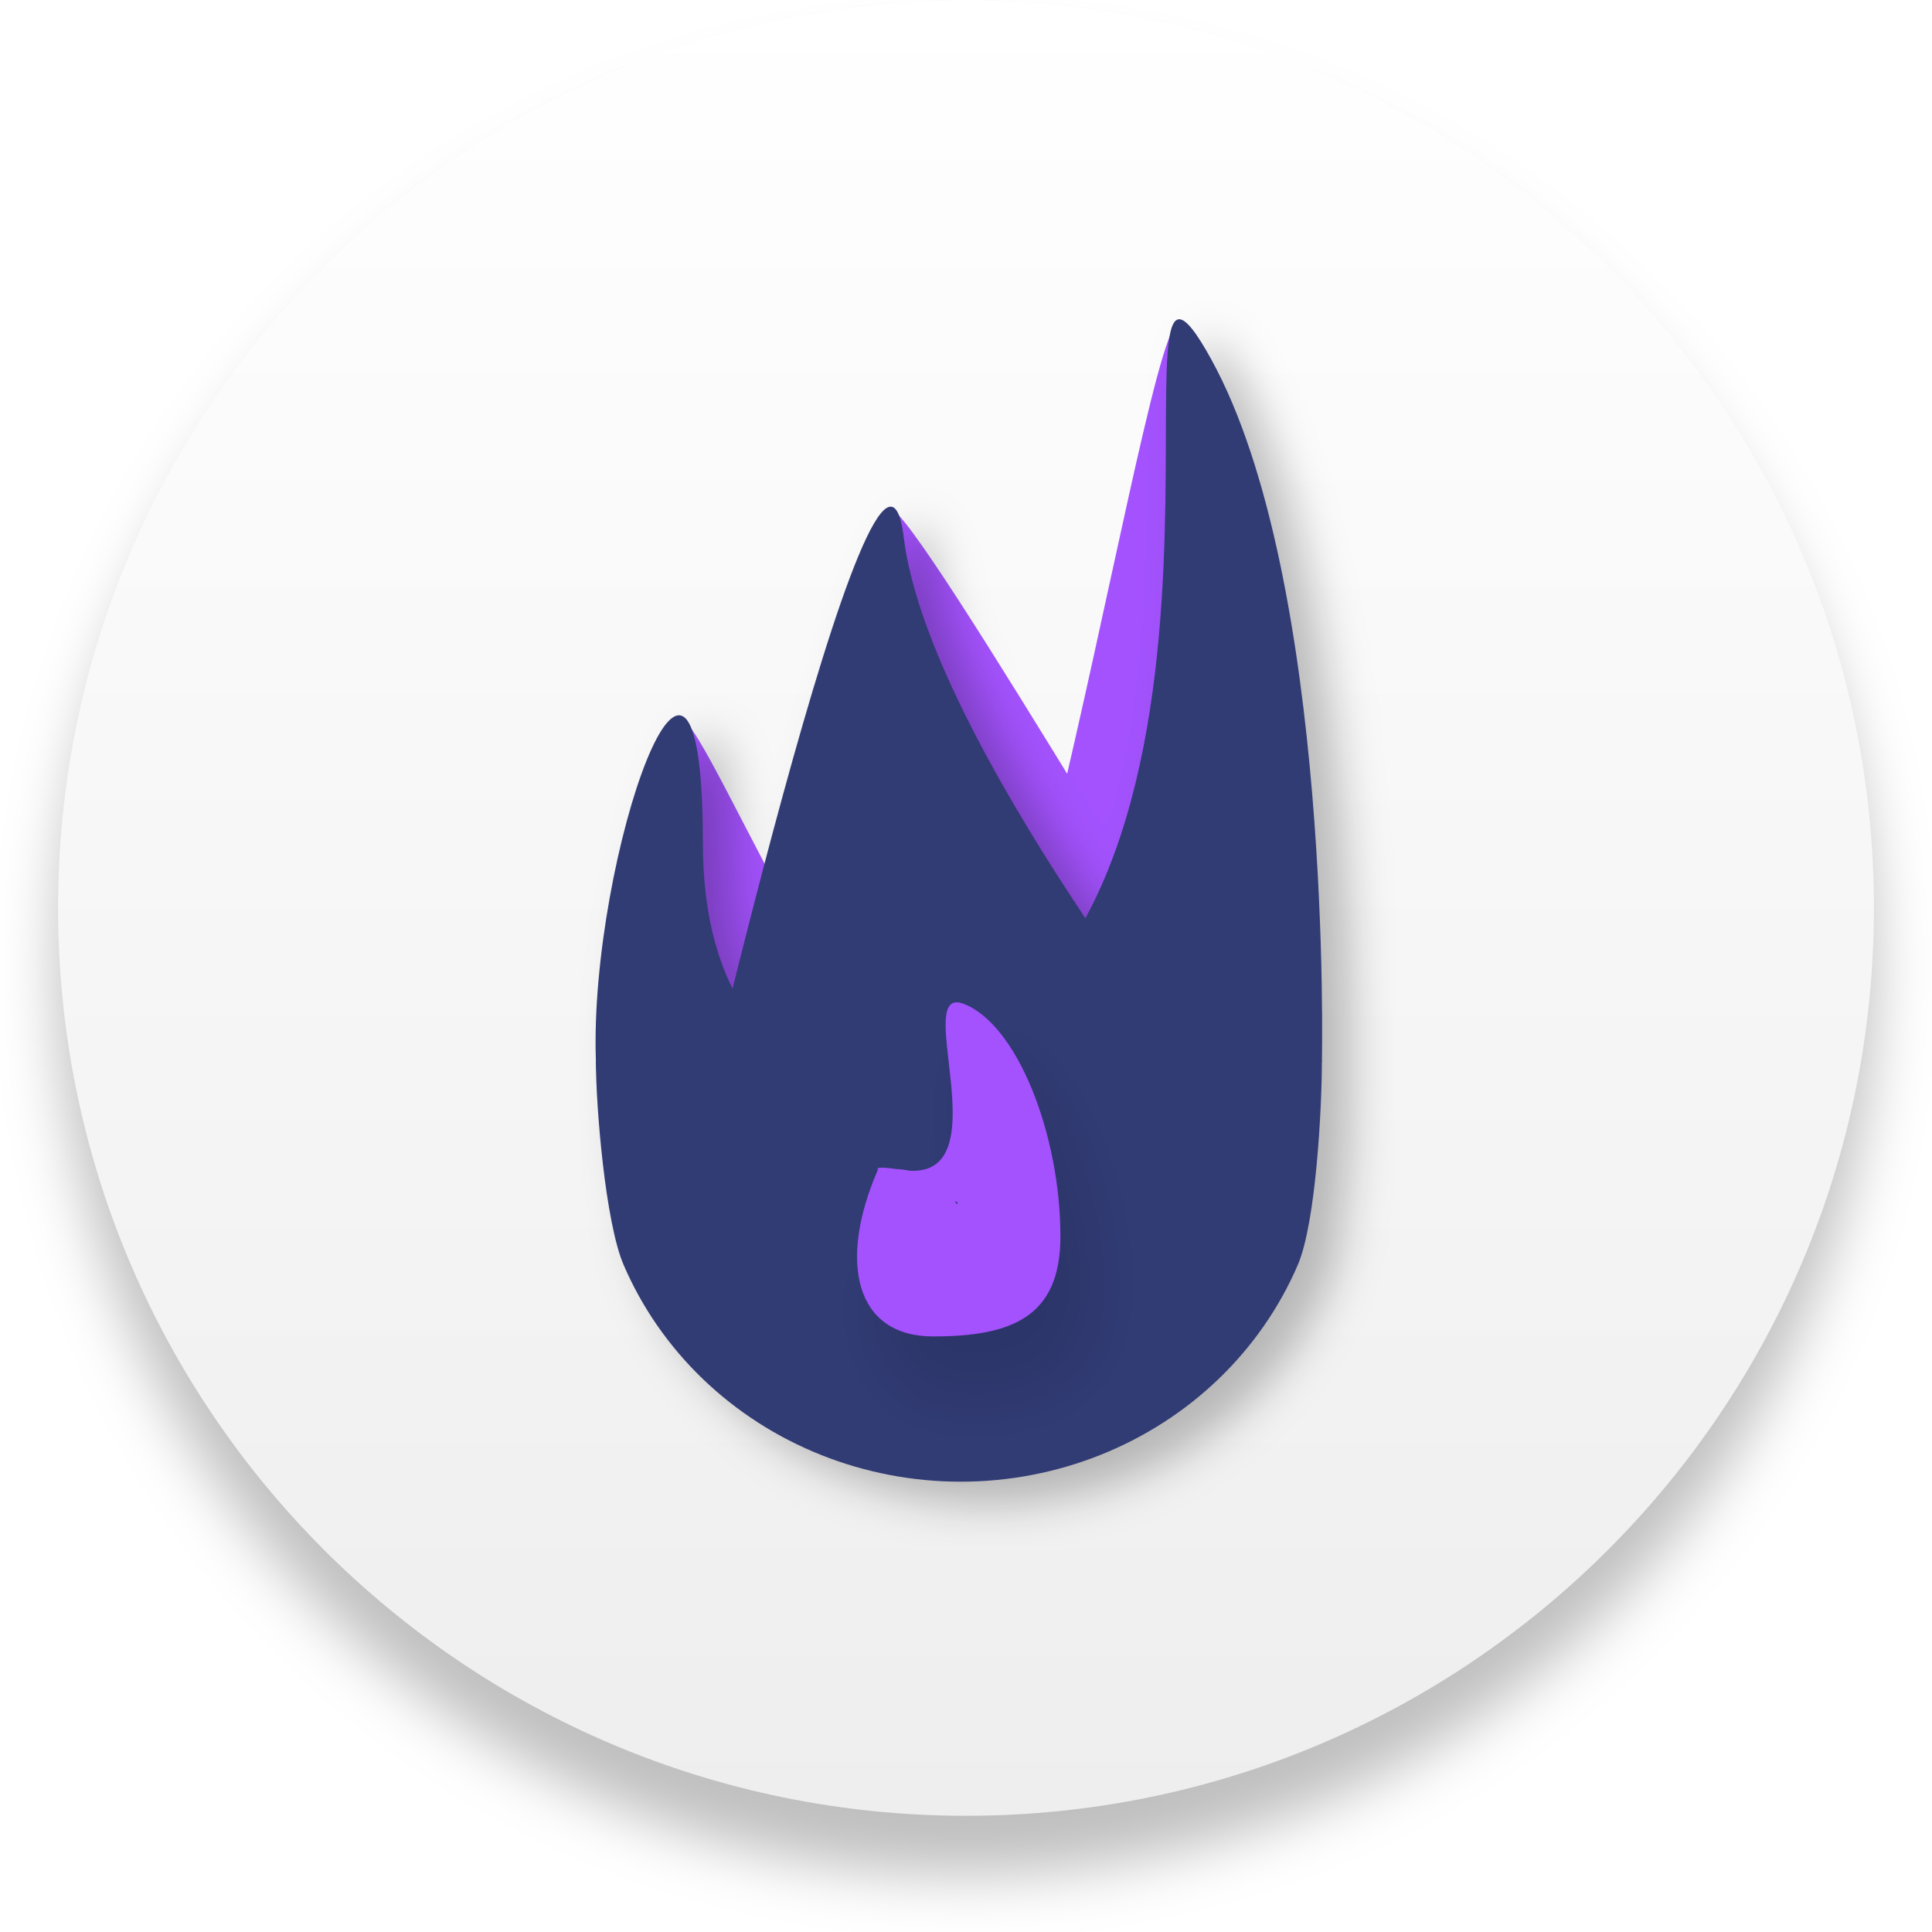
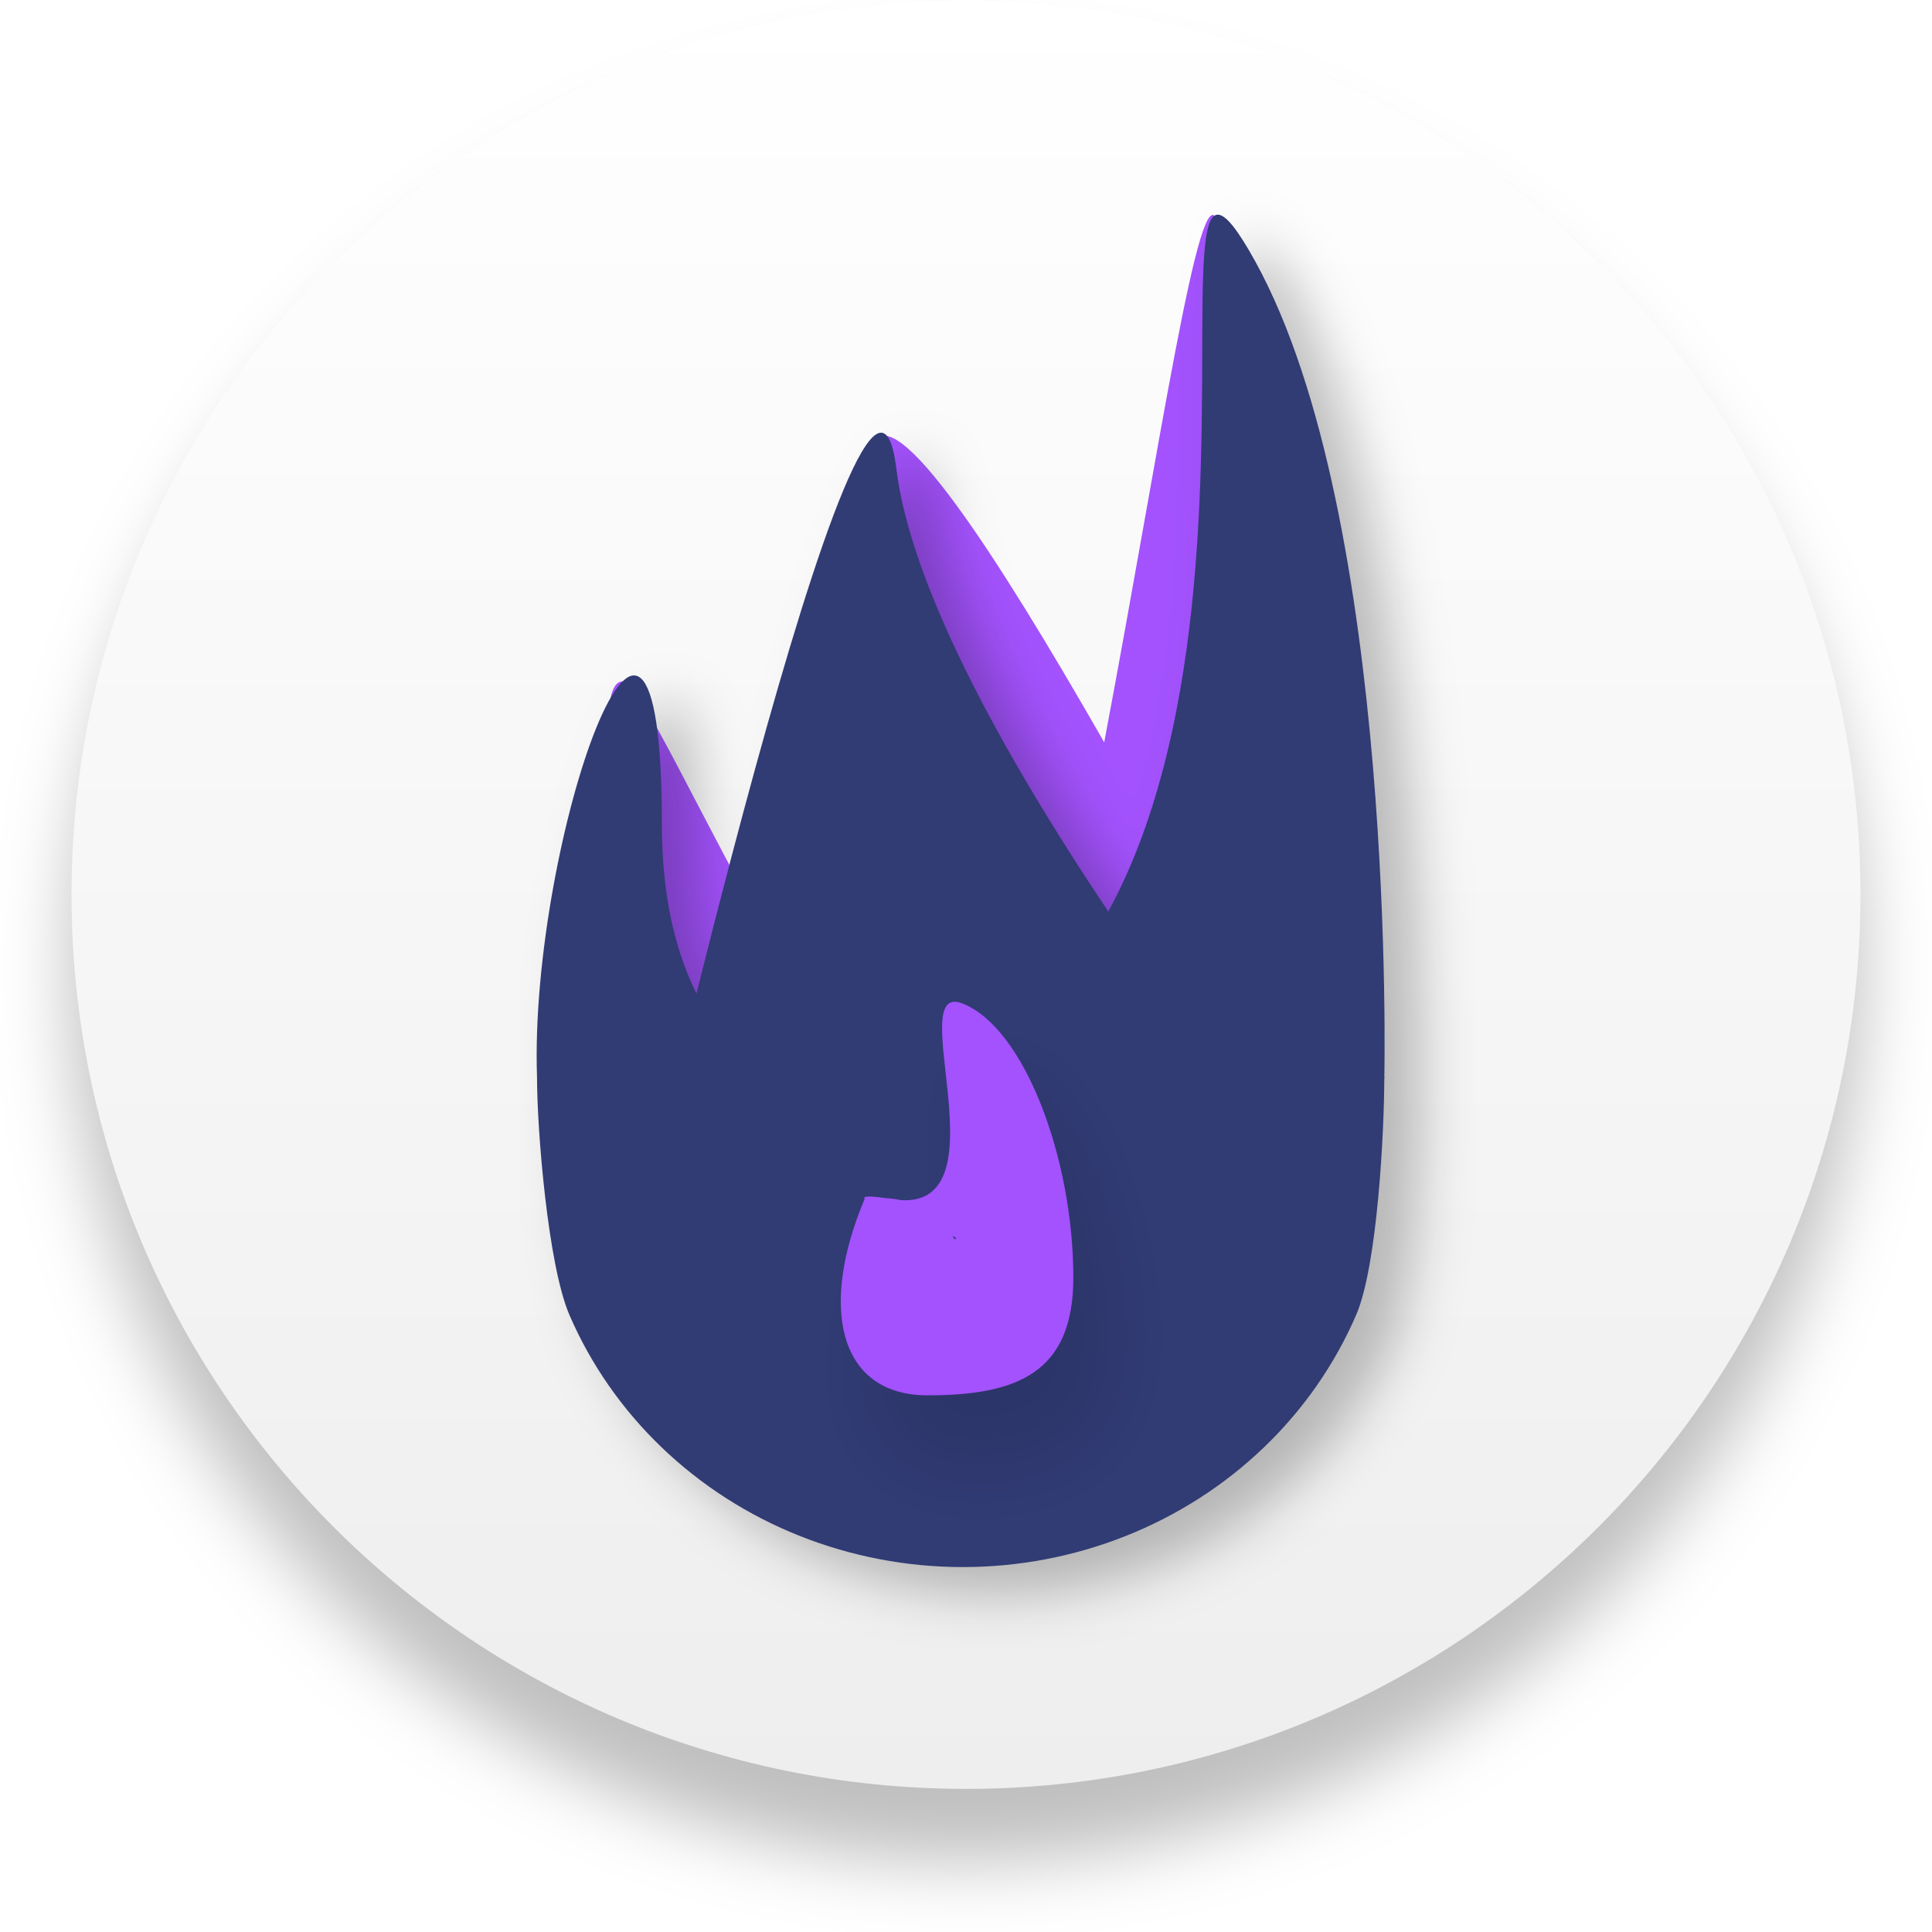
- <svg xmlns="http://www.w3.org/2000/svg" width="133" height="133" viewBox="0 0 133 133" fill="none">
+ <svg xmlns="http://www.w3.org/2000/svg" width="108" height="108" viewBox="0 0 108 108" fill="none">
  <g filter="url(#filter0_d)">
-     <circle cx="66.5" cy="62.5" r="62.5" fill="#EEEEEE" />
-     <circle cx="66.5" cy="62.5" r="62.5" fill="url(#paint0_linear)" />
+     <circle cx="54" cy="50" r="50" fill="#EEEEEE" />
+     <circle cx="54" cy="50" r="50" fill="url(#paint0_linear)" />
  </g>
-   <path d="M46.885 49.5C48.875 49.645 61 81.5 69.5 78.5C66.109 69.142 78 75.5 69.5 78.5C72.891 87.858 48.912 71.267 48.912 71.267L46.885 60.234C46.885 60.234 44.894 49.355 46.885 49.5Z" fill="#A352FD" />
-   <path d="M61.235 35C62.882 34.5 87.5 77.5 86 72.5C88.066 70.159 84.5 67.5 86 72.5C83.934 74.841 63.248 57.229 63.248 57.229L61.221 46.195C61.221 46.195 59.588 35.5 61.235 35Z" fill="#A352FD" />
-   <path d="M81.5 22.5C79.5 16.5 70.142 84.016 61.221 85C67.177 77.76 52.3 85.984 61.221 85L80.021 63.043C80.021 63.043 83.5 28.5 81.5 22.5Z" fill="#A352FD" />
+   <path d="M34.849 38.09C36.758 38.228 48.387 68.585 56.539 65.727C53.287 56.809 64.692 62.867 56.539 65.727C59.792 74.644 36.793 58.834 36.793 58.834L34.849 48.319C34.849 48.319 32.939 37.952 34.849 38.09Z" fill="#A352FD" />
+   <path d="M49 24.5C52.5 21.5 73.803 64.773 72.365 60.009C74.347 57.778 70.926 55.244 72.365 60.009C70.383 62.239 50.543 45.455 50.543 45.455L48.599 34.941C48.599 34.941 45.5 27.5 49 24.5Z" fill="#A352FD" />
+   <path d="M68.049 12.36C66.13 6.642 59.099 74.062 50.543 75C56.255 68.1 41.986 75.938 50.543 75L66.63 50.996C66.63 50.996 69.967 18.078 68.049 12.36Z" fill="#A352FD" />
  <g filter="url(#filter1_d)">
-     <path d="M91 73C91 76.174 90.602 84.15 89.339 87.082C88.077 90.013 86.227 92.678 83.895 94.922C81.563 97.166 78.794 98.946 75.747 100.16C72.7 101.375 69.434 102 66.136 102C62.838 102 59.572 101.375 56.525 100.16C53.478 98.946 50.709 97.166 48.377 94.922C46.045 92.678 44.195 90.013 42.933 87.082C41.67 84.15 41.021 76.174 41.021 73H91Z" fill="#313B74" />
-     <path fill-rule="evenodd" clip-rule="evenodd" d="M70.215 76.858C75.31 75.2 66.806 75.843 66.806 75.843L70.215 76.858Z" fill="#313B74" />
-     <path d="M48.386 58.063C48.386 36.687 40.544 59.142 41.021 73C41.497 86.858 70.215 76.858 70.215 76.858C68.678 76.848 48.386 79.439 48.386 58.063Z" fill="#313B74" />
-     <path d="M62.214 36.995C63.928 50.989 83.895 75.843 83.895 75.843L46.852 83C46.852 83 60.5 23 62.214 36.995Z" fill="#313B74" />
-     <path d="M83.376 24.723C91.752 39.946 91 73.093 91 73.093C91 73.093 39.624 84.133 64.463 73.093C89.302 62.053 75 9.5 83.376 24.723Z" fill="#313B74" />
+     <path d="M77.383 60.203C77.383 63.201 77.006 70.736 75.81 73.506C74.614 76.276 72.861 78.793 70.65 80.913C68.44 83.033 65.817 84.715 62.929 85.862C60.041 87.009 56.946 87.6 53.821 87.6C50.695 87.6 47.6 87.009 44.712 85.862C41.825 84.715 39.201 83.033 36.991 80.913C34.781 78.793 33.028 76.276 31.831 73.506C30.635 70.736 30.02 63.201 30.02 60.203H77.383Z" fill="#313B74" />
+     <path fill-rule="evenodd" clip-rule="evenodd" d="M57.686 63.847C62.515 62.281 54.456 62.888 54.456 62.888L57.686 63.847Z" fill="#313B74" />
+     <path d="M37 46.091C37 25.896 29.568 47.111 30.02 60.203C30.471 73.294 57.686 63.847 57.686 63.847C56.229 63.838 37 66.286 37 46.091Z" fill="#313B74" />
+     <path d="M50.104 26.187C51.728 39.408 70.65 62.888 70.65 62.888L35.545 69.65C35.545 69.65 48.48 12.966 50.104 26.187Z" fill="#313B74" />
+     <path d="M70.159 14.593C78.096 28.975 77.383 60.291 77.383 60.291C77.383 60.291 28.696 70.721 52.235 60.291C75.774 49.861 62.221 0.212 70.159 14.593Z" fill="#313B74" />
  </g>
  <g filter="url(#filter2_d)">
-     <path fill-rule="evenodd" clip-rule="evenodd" d="M73 85.123C73 78.082 70.01 70.48 66.317 69.097C64.782 68.522 65.02 70.597 65.312 73.137C65.704 76.544 66.192 80.788 62.626 80.594C62.341 80.533 62.032 80.492 61.7 80.476C60.652 80.325 60.301 80.365 60.438 80.533C60.436 80.533 60.433 80.533 60.431 80.534C57.69 86.838 58.849 92 64.231 92C69.612 92 73 90.689 73 85.123C73 85.123 73 85.123 73 85.122C73 85.123 73 85.123 73 85.123ZM65.912 82.766C65.849 82.745 65.787 82.723 65.725 82.701C65.857 82.883 65.912 82.954 65.912 82.826C65.912 82.806 65.912 82.786 65.912 82.766Z" fill="#A352FD" />
+     <path fill-rule="evenodd" clip-rule="evenodd" d="M60 71.421C60 64.687 57.224 57.416 53.794 56.092C52.369 55.542 52.59 57.528 52.861 59.957C53.225 63.216 53.678 67.275 50.367 67.09C50.102 67.032 49.816 66.992 49.507 66.977C48.534 66.833 48.209 66.87 48.336 67.031C48.333 67.031 48.331 67.032 48.329 67.032C45.784 73.062 46.86 78 51.857 78C56.854 78 60 76.746 60 71.421C60 71.421 60 71.421 60 71.421C60 71.421 60 71.421 60 71.421ZM53.418 69.168C53.36 69.147 53.302 69.126 53.244 69.106C53.367 69.279 53.418 69.347 53.418 69.225C53.418 69.206 53.418 69.187 53.418 69.168Z" fill="#A352FD" />
  </g>
  <defs>
-     <filter id="filter0_d" x="0" y="0" width="133" height="133" filterUnits="userSpaceOnUse" color-interpolation-filters="sRGB">
+     <filter id="filter0_d" x="0" y="0" width="108" height="108" filterUnits="userSpaceOnUse" color-interpolation-filters="sRGB">
      <feFlood flood-opacity="0" result="BackgroundImageFix" />
      <feColorMatrix in="SourceAlpha" type="matrix" values="0 0 0 0 0 0 0 0 0 0 0 0 0 0 0 0 0 0 127 0" />
      <feOffset dy="4" />
      <feGaussianBlur stdDeviation="2" />
      <feColorMatrix type="matrix" values="0 0 0 0 0 0 0 0 0 0 0 0 0 0 0 0 0 0 0.25 0" />
      <feBlend mode="normal" in2="BackgroundImageFix" result="effect1_dropShadow" />
      <feBlend mode="normal" in="SourceGraphic" in2="effect1_dropShadow" result="shape" />
    </filter>
-     <filter id="filter1_d" x="40" y="20.478" width="56.017" height="86.022" filterUnits="userSpaceOnUse" color-interpolation-filters="sRGB">
+     <filter id="filter1_d" x="29" y="10.5" width="53.4" height="81.6" filterUnits="userSpaceOnUse" color-interpolation-filters="sRGB">
      <feFlood flood-opacity="0" result="BackgroundImageFix" />
      <feColorMatrix in="SourceAlpha" type="matrix" values="0 0 0 0 0 0 0 0 0 0 0 0 0 0 0 0 0 0 127 0" />
      <feOffset dx="2" dy="1.5" />
      <feGaussianBlur stdDeviation="1.5" />
      <feColorMatrix type="matrix" values="0 0 0 0 0 0 0 0 0 0 0 0 0 0 0 0 0 0 0.25 0" />
      <feBlend mode="normal" in2="BackgroundImageFix" result="effect1_dropShadow" />
      <feBlend mode="normal" in="SourceGraphic" in2="effect1_dropShadow" result="shape" />
    </filter>
-     <filter id="filter2_d" x="57" y="69" width="22" height="31" filterUnits="userSpaceOnUse" color-interpolation-filters="sRGB">
+     <filter id="filter2_d" x="45" y="56" width="21" height="30" filterUnits="userSpaceOnUse" color-interpolation-filters="sRGB">
      <feFlood flood-opacity="0" result="BackgroundImageFix" />
      <feColorMatrix in="SourceAlpha" type="matrix" values="0 0 0 0 0 0 0 0 0 0 0 0 0 0 0 0 0 0 127 0" />
      <feOffset dx="2" dy="4" />
      <feGaussianBlur stdDeviation="2" />
      <feColorMatrix type="matrix" values="0 0 0 0 0 0 0 0 0 0 0 0 0 0 0 0 0 0 0.1 0" />
      <feBlend mode="normal" in2="BackgroundImageFix" result="effect1_dropShadow" />
      <feBlend mode="normal" in="SourceGraphic" in2="effect1_dropShadow" result="shape" />
    </filter>
-     <linearGradient id="paint0_linear" x1="66.5" y1="0" x2="66.5" y2="125" gradientUnits="userSpaceOnUse">
+     <linearGradient id="paint0_linear" x1="54" y1="0" x2="54" y2="100" gradientUnits="userSpaceOnUse">
      <stop stop-color="white" />
      <stop offset="1" stop-color="white" stop-opacity="0" />
    </linearGradient>
  </defs>
</svg>
